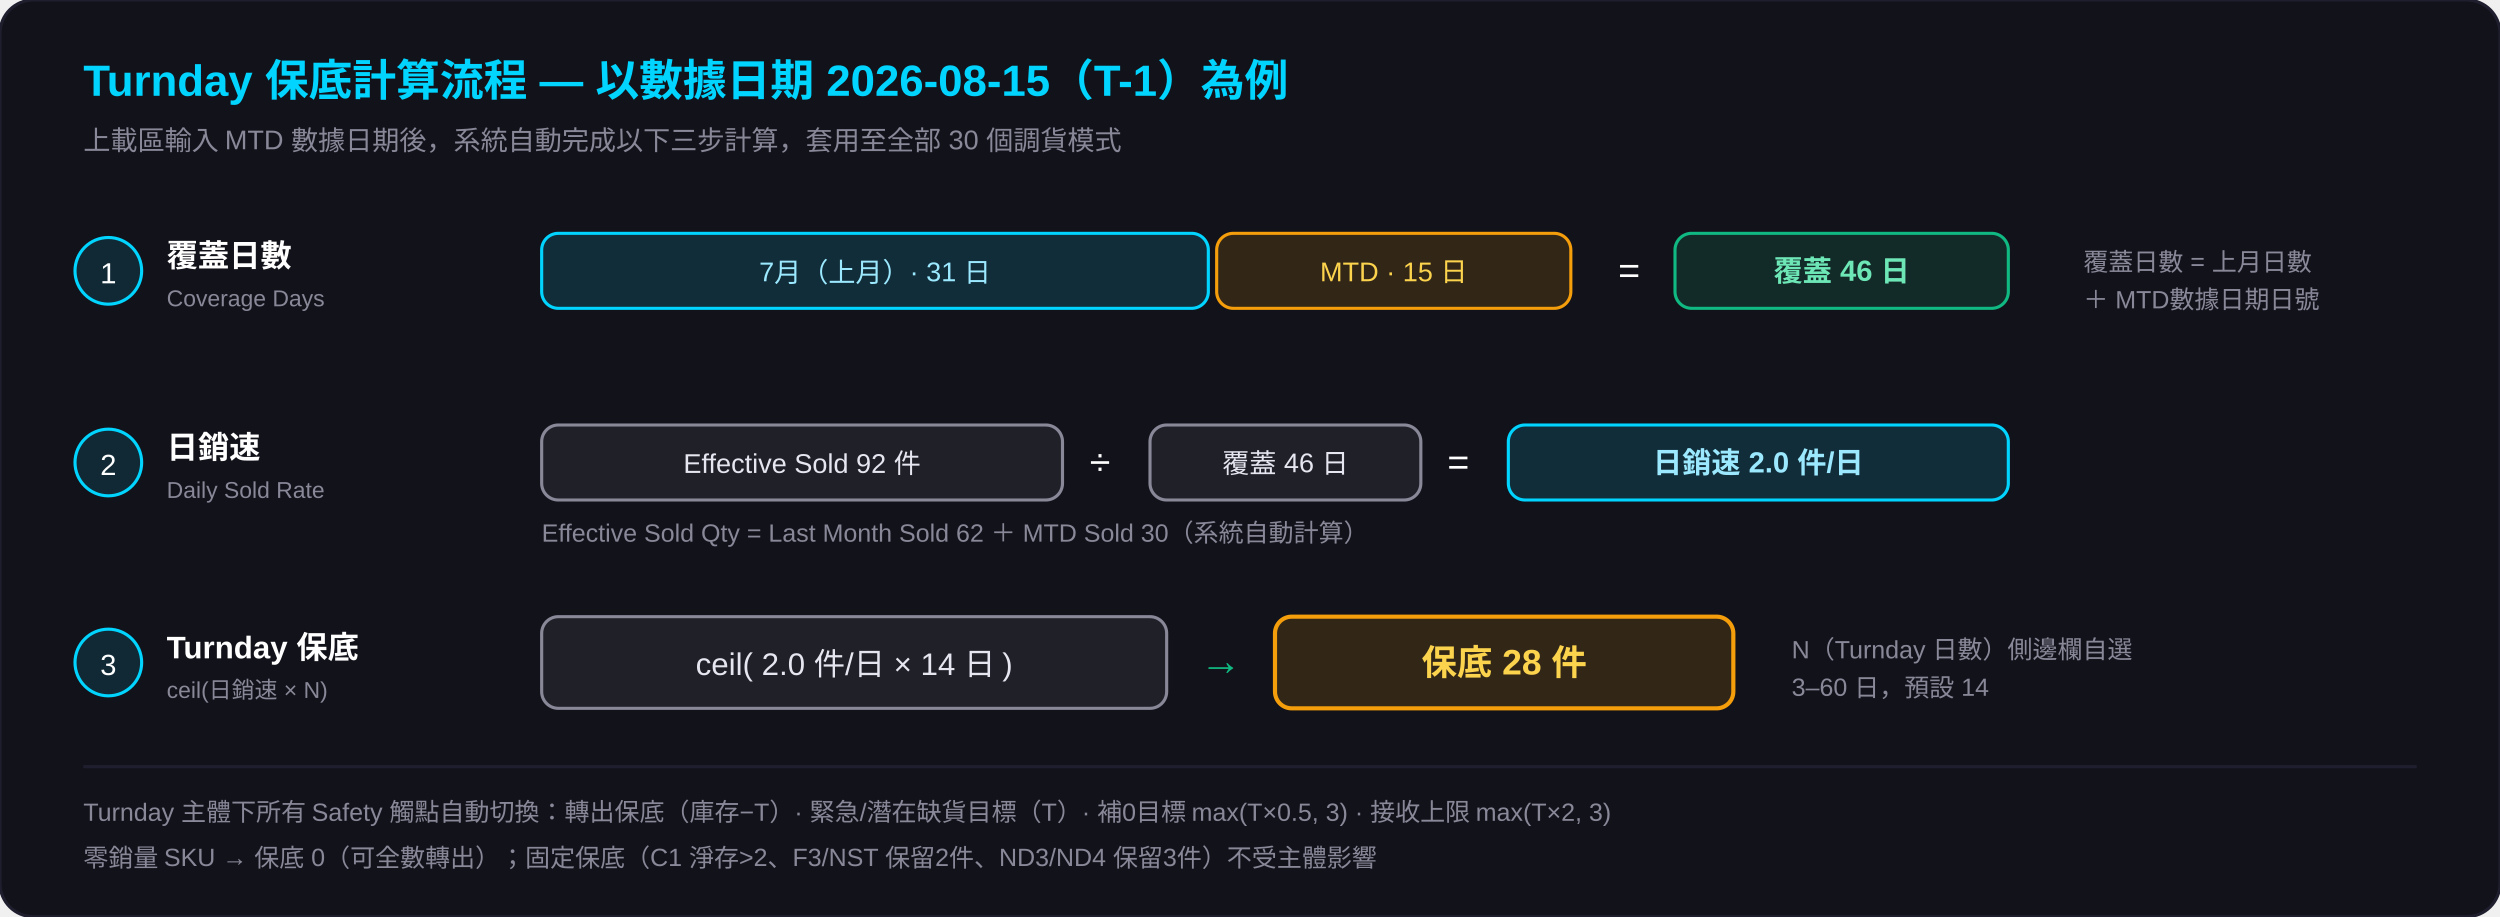
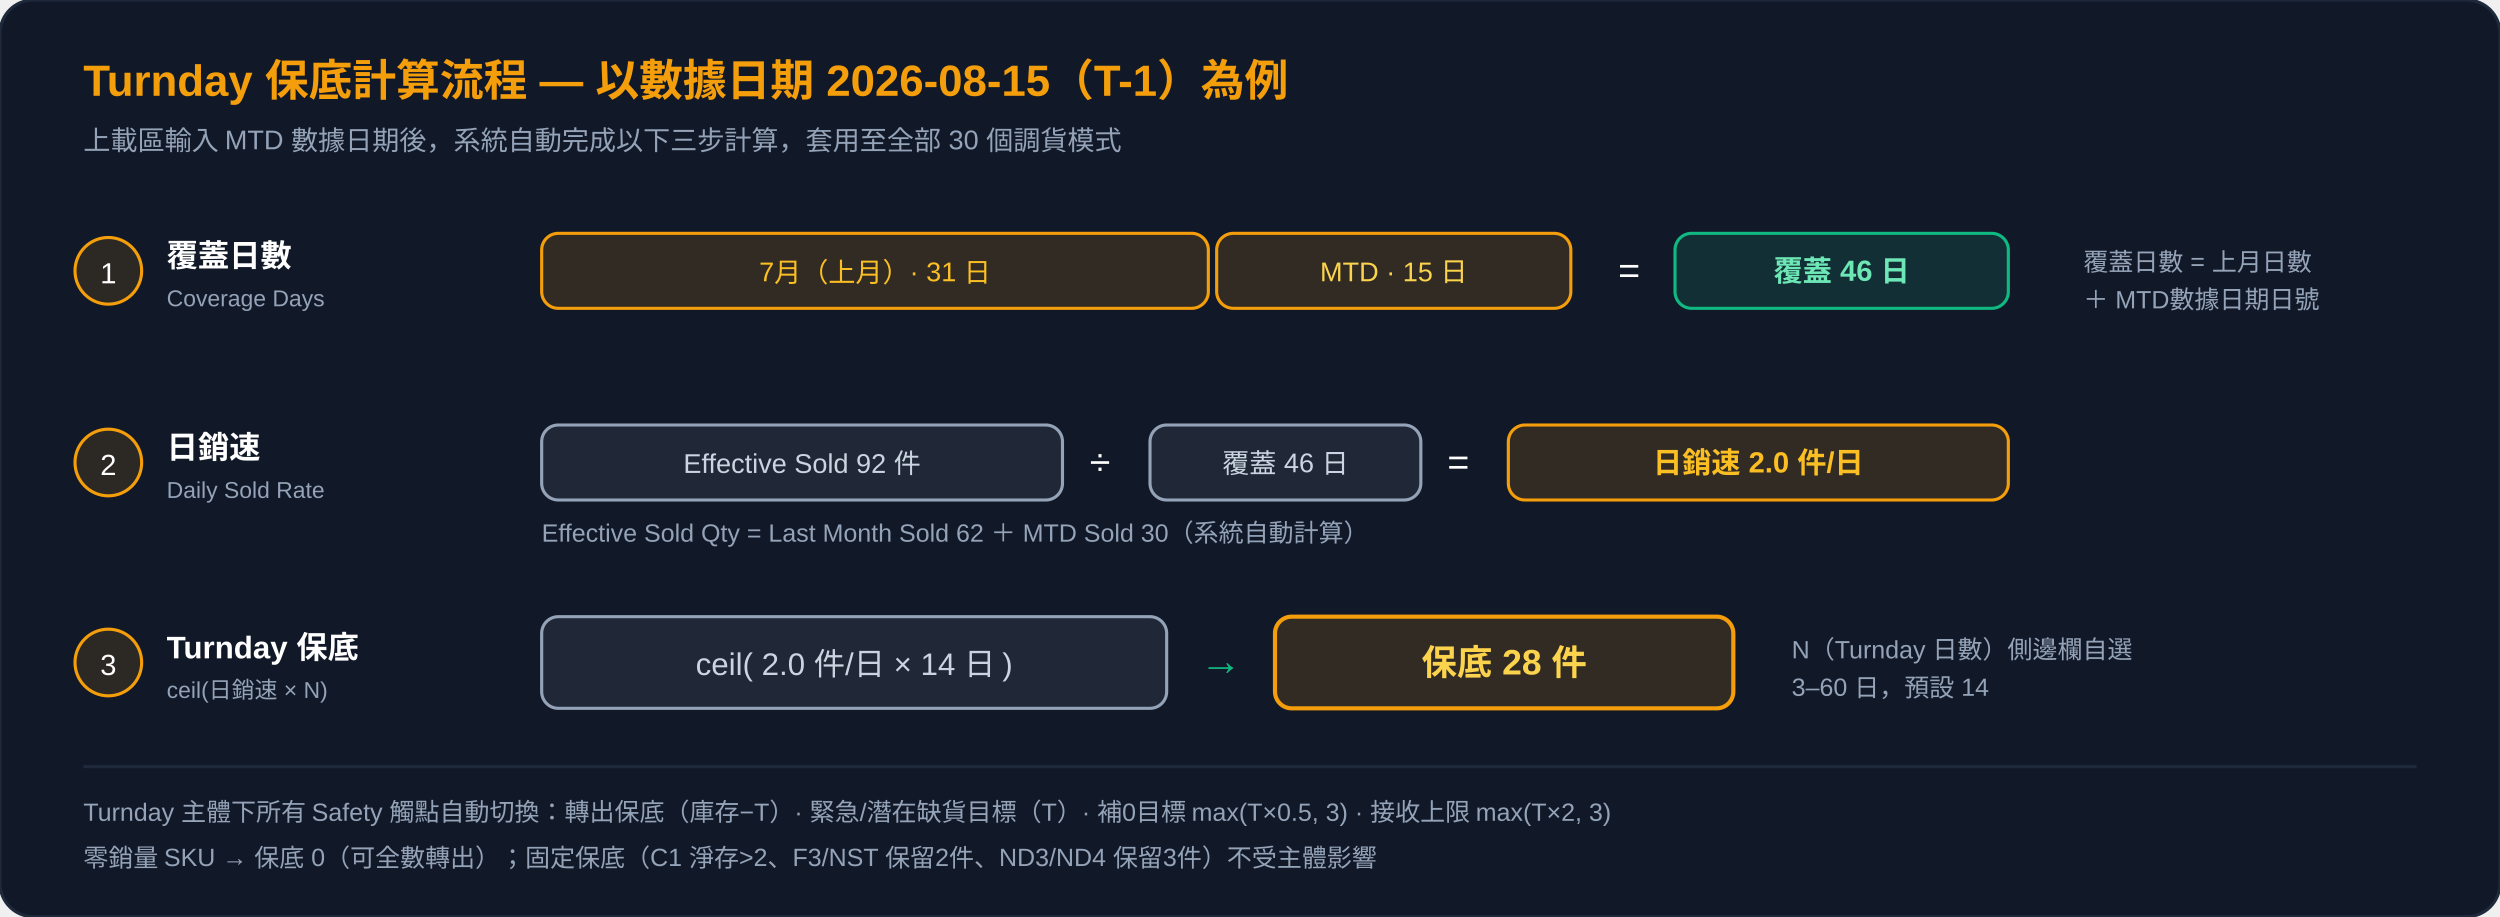
<svg xmlns="http://www.w3.org/2000/svg" width="1200" height="440" viewBox="0 0 1200 440" font-family="Arial, 'Microsoft JhengHei', 'PingFang TC', sans-serif">
-   <rect x="0" y="0" width="1200" height="440" rx="16" fill="#12121a" stroke="#1e1e2e" stroke-width="1.5" />
-   <text x="40" y="46" font-size="21" font-weight="bold" fill="#00d4ff">Turnday 保底計算流程 — 以數據日期 2026-08-15（T-1）為例</text>
-   <text x="40" y="72" font-size="13" fill="#888899">上載區輸入 MTD 數據日期後，系統自動完成以下三步計算，套用至全部 30 個調貨模式</text>
-   <circle cx="52" cy="130" r="16" fill="rgba(0,212,255,0.12)" stroke="#00d4ff" stroke-width="1.5" />
+   <rect x="0" y="0" width="1200" height="440" rx="16" fill="#111827" stroke="#1E293B" stroke-width="1.5" />
+   <text x="40" y="46" font-size="21" font-weight="bold" fill="#F59E0B">Turnday 保底計算流程 — 以數據日期 2026-08-15（T-1）為例</text>
+   <text x="40" y="72" font-size="13" fill="#94A3B8">上載區輸入 MTD 數據日期後，系統自動完成以下三步計算，套用至全部 30 個調貨模式</text>
+   <circle cx="52" cy="130" r="16" fill="rgba(245,158,11,0.12)" stroke="#F59E0B" stroke-width="1.5" />
  <text x="52" y="136" font-size="14" fill="#ffffff" text-anchor="middle">1</text>
  <text x="80" y="128" font-size="15" font-weight="bold" fill="#ffffff">覆蓋日數</text>
-   <text x="80" y="147" font-size="11" fill="#888899">Coverage Days</text>
-   <rect x="260" y="112" width="320" height="36" rx="8" fill="rgba(0,212,255,0.14)" stroke="#00d4ff" stroke-width="1.5" />
-   <text x="420" y="135" font-size="13" fill="#9BE8FF" text-anchor="middle">7月（上月）· 31 日</text>
+   <text x="80" y="147" font-size="11" fill="#94A3B8">Coverage Days</text>
+   <rect x="260" y="112" width="320" height="36" rx="8" fill="rgba(245,158,11,0.14)" stroke="#F59E0B" stroke-width="1.5" />
+   <text x="420" y="135" font-size="13" fill="#FBBF24" text-anchor="middle">7月（上月）· 31 日</text>
  <rect x="584" y="112" width="170" height="36" rx="8" fill="rgba(245,158,11,0.14)" stroke="#F59E0B" stroke-width="1.5" />
  <text x="669" y="135" font-size="13" fill="#FCD34D" text-anchor="middle">MTD · 15 日</text>
  <text x="782" y="136" font-size="18" fill="#ffffff" text-anchor="middle">=</text>
  <rect x="804" y="112" width="160" height="36" rx="8" fill="rgba(16,185,129,0.14)" stroke="#10B981" stroke-width="1.5" />
  <text x="884" y="135" font-size="14" font-weight="bold" fill="#6EE7B7" text-anchor="middle">覆蓋 46 日</text>
-   <text x="1000" y="130" font-size="12" fill="#888899">覆蓋日數 = 上月日數</text>
-   <text x="1000" y="148" font-size="12" fill="#888899">＋ MTD數據日期日號</text>
-   <circle cx="52" cy="222" r="16" fill="rgba(0,212,255,0.12)" stroke="#00d4ff" stroke-width="1.5" />
+   <text x="1000" y="130" font-size="12" fill="#94A3B8">覆蓋日數 = 上月日數</text>
+   <text x="1000" y="148" font-size="12" fill="#94A3B8">＋ MTD數據日期日號</text>
+   <circle cx="52" cy="222" r="16" fill="rgba(245,158,11,0.12)" stroke="#F59E0B" stroke-width="1.5" />
  <text x="52" y="228" font-size="14" fill="#ffffff" text-anchor="middle">2</text>
  <text x="80" y="220" font-size="15" font-weight="bold" fill="#ffffff">日銷速</text>
-   <text x="80" y="239" font-size="11" fill="#888899">Daily Sold Rate</text>
-   <rect x="260" y="204" width="250" height="36" rx="8" fill="rgba(136,136,153,0.12)" stroke="#888899" stroke-width="1.5" />
-   <text x="385" y="227" font-size="13" fill="#e6e6f0" text-anchor="middle">Effective Sold 92 件</text>
+   <text x="80" y="239" font-size="11" fill="#94A3B8">Daily Sold Rate</text>
+   <rect x="260" y="204" width="250" height="36" rx="8" fill="rgba(148,163,184,0.12)" stroke="#94A3B8" stroke-width="1.5" />
+   <text x="385" y="227" font-size="13" fill="#CBD5E1" text-anchor="middle">Effective Sold 92 件</text>
  <text x="528" y="228" font-size="18" fill="#ffffff" text-anchor="middle">÷</text>
-   <rect x="552" y="204" width="130" height="36" rx="8" fill="rgba(136,136,153,0.12)" stroke="#888899" stroke-width="1.5" />
-   <text x="617" y="227" font-size="13" fill="#e6e6f0" text-anchor="middle">覆蓋 46 日</text>
+   <rect x="552" y="204" width="130" height="36" rx="8" fill="rgba(148,163,184,0.12)" stroke="#94A3B8" stroke-width="1.5" />
+   <text x="617" y="227" font-size="13" fill="#CBD5E1" text-anchor="middle">覆蓋 46 日</text>
  <text x="700" y="228" font-size="18" fill="#ffffff" text-anchor="middle">=</text>
-   <rect x="724" y="204" width="240" height="36" rx="8" fill="rgba(0,212,255,0.14)" stroke="#00d4ff" stroke-width="1.5" />
-   <text x="844" y="227" font-size="14" font-weight="bold" fill="#9BE8FF" text-anchor="middle">日銷速 2.0 件/日</text>
-   <text x="260" y="260" font-size="12" fill="#888899">Effective Sold Qty = Last Month Sold 62 ＋ MTD Sold 30（系統自動計算）</text>
-   <circle cx="52" cy="318" r="16" fill="rgba(0,212,255,0.12)" stroke="#00d4ff" stroke-width="1.5" />
+   <rect x="724" y="204" width="240" height="36" rx="8" fill="rgba(245,158,11,0.14)" stroke="#F59E0B" stroke-width="1.5" />
+   <text x="844" y="227" font-size="14" font-weight="bold" fill="#FBBF24" text-anchor="middle">日銷速 2.0 件/日</text>
+   <text x="260" y="260" font-size="12" fill="#94A3B8">Effective Sold Qty = Last Month Sold 62 ＋ MTD Sold 30（系統自動計算）</text>
+   <circle cx="52" cy="318" r="16" fill="rgba(245,158,11,0.12)" stroke="#F59E0B" stroke-width="1.5" />
  <text x="52" y="324" font-size="14" fill="#ffffff" text-anchor="middle">3</text>
  <text x="80" y="316" font-size="15" font-weight="bold" fill="#ffffff">Turnday 保底</text>
-   <text x="80" y="335" font-size="11" fill="#888899">ceil(日銷速 × N)</text>
-   <rect x="260" y="296" width="300" height="44" rx="8" fill="rgba(136,136,153,0.12)" stroke="#888899" stroke-width="1.5" />
-   <text x="410" y="324" font-size="15" fill="#e6e6f0" text-anchor="middle">ceil( 2.0 件/日 × 14 日 )</text>
+   <text x="80" y="335" font-size="11" fill="#94A3B8">ceil(日銷速 × N)</text>
+   <rect x="260" y="296" width="300" height="44" rx="8" fill="rgba(148,163,184,0.12)" stroke="#94A3B8" stroke-width="1.5" />
+   <text x="410" y="324" font-size="15" fill="#CBD5E1" text-anchor="middle">ceil( 2.0 件/日 × 14 日 )</text>
  <text x="586" y="324" font-size="20" fill="#10B981" text-anchor="middle">→</text>
  <rect x="612" y="296" width="220" height="44" rx="8" fill="rgba(245,158,11,0.14)" stroke="#F59E0B" stroke-width="2" />
  <text x="722" y="324" font-size="17" font-weight="bold" fill="#FCD34D" text-anchor="middle">保底 28 件</text>
-   <text x="860" y="316" font-size="12" fill="#888899">N（Turnday 日數）側邊欄自選</text>
-   <text x="860" y="334" font-size="12" fill="#888899">3–60 日，預設 14</text>
-   <line x1="40" y1="368" x2="1160" y2="368" stroke="#1e1e2e" stroke-width="1.5" />
-   <text x="40" y="394" font-size="12" fill="#888899">Turnday 主體下所有 Safety 觸點自動切換：轉出保底（庫存−T）· 緊急/潛在缺貨目標（T）· 補0目標 max(T×0.5, 3) · 接收上限 max(T×2, 3)</text>
-   <text x="40" y="416" font-size="12" fill="#888899">零銷量 SKU → 保底 0（可全數轉出）；固定保底（C1 淨存&gt;2、F3/NST 保留2件、ND3/ND4 保留3件）不受主體影響</text>
+   <text x="860" y="316" font-size="12" fill="#94A3B8">N（Turnday 日數）側邊欄自選</text>
+   <text x="860" y="334" font-size="12" fill="#94A3B8">3–60 日，預設 14</text>
+   <line x1="40" y1="368" x2="1160" y2="368" stroke="#1E293B" stroke-width="1.5" />
+   <text x="40" y="394" font-size="12" fill="#94A3B8">Turnday 主體下所有 Safety 觸點自動切換：轉出保底（庫存−T）· 緊急/潛在缺貨目標（T）· 補0目標 max(T×0.5, 3) · 接收上限 max(T×2, 3)</text>
+   <text x="40" y="416" font-size="12" fill="#94A3B8">零銷量 SKU → 保底 0（可全數轉出）；固定保底（C1 淨存&gt;2、F3/NST 保留2件、ND3/ND4 保留3件）不受主體影響</text>
</svg>
